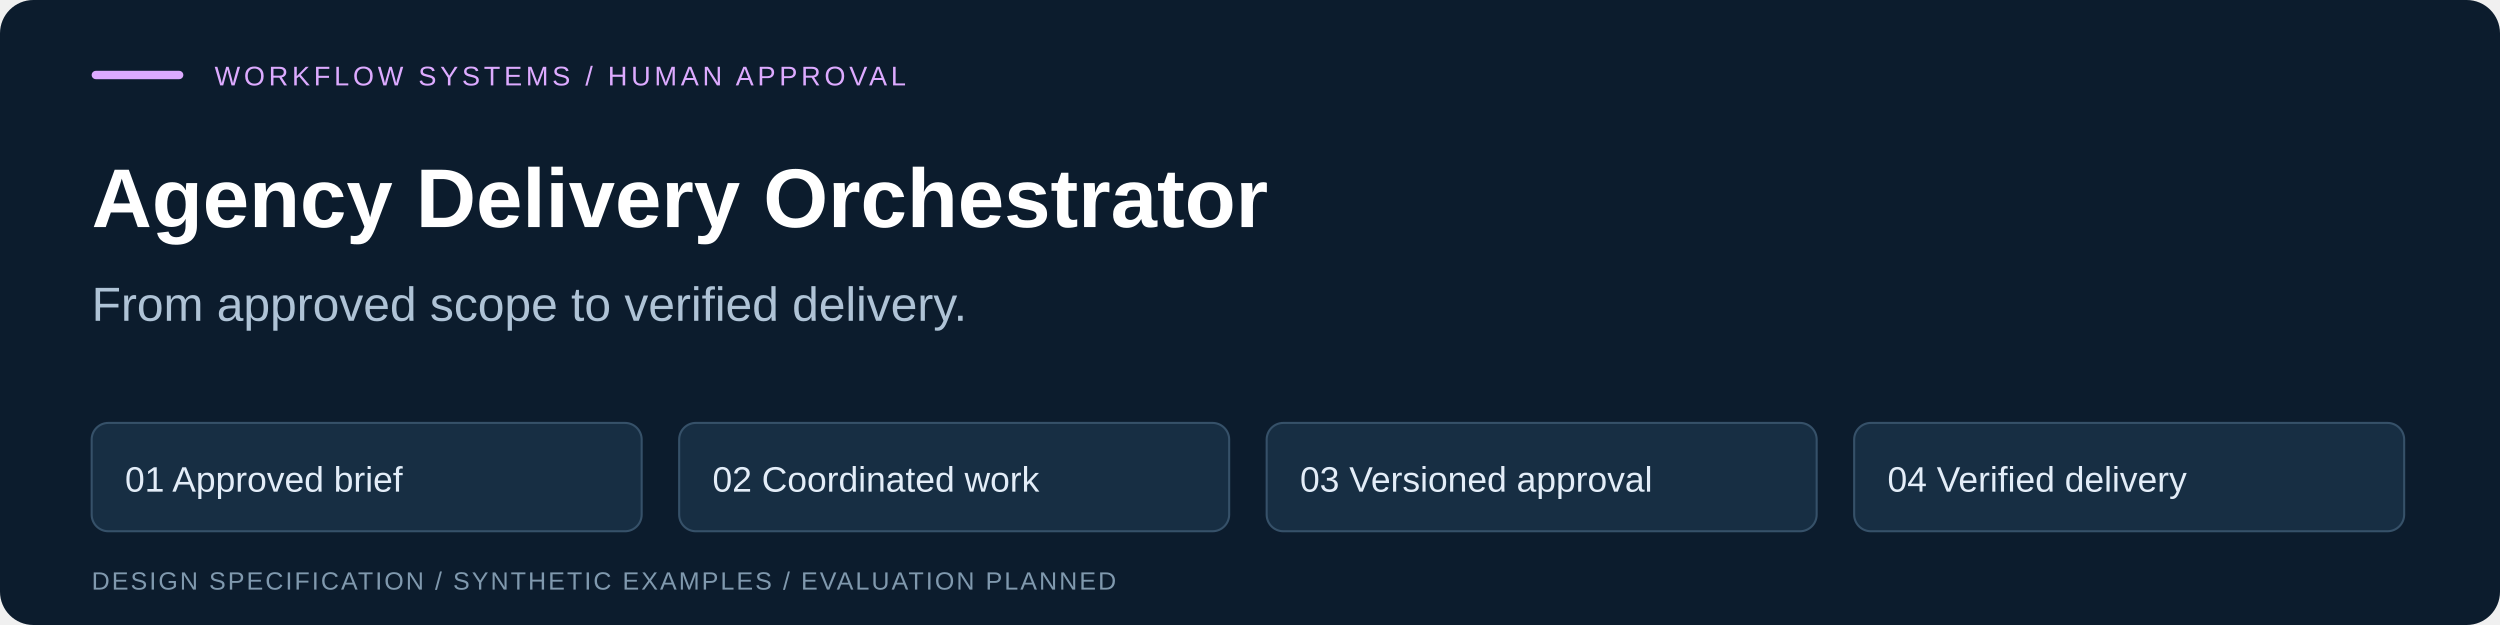
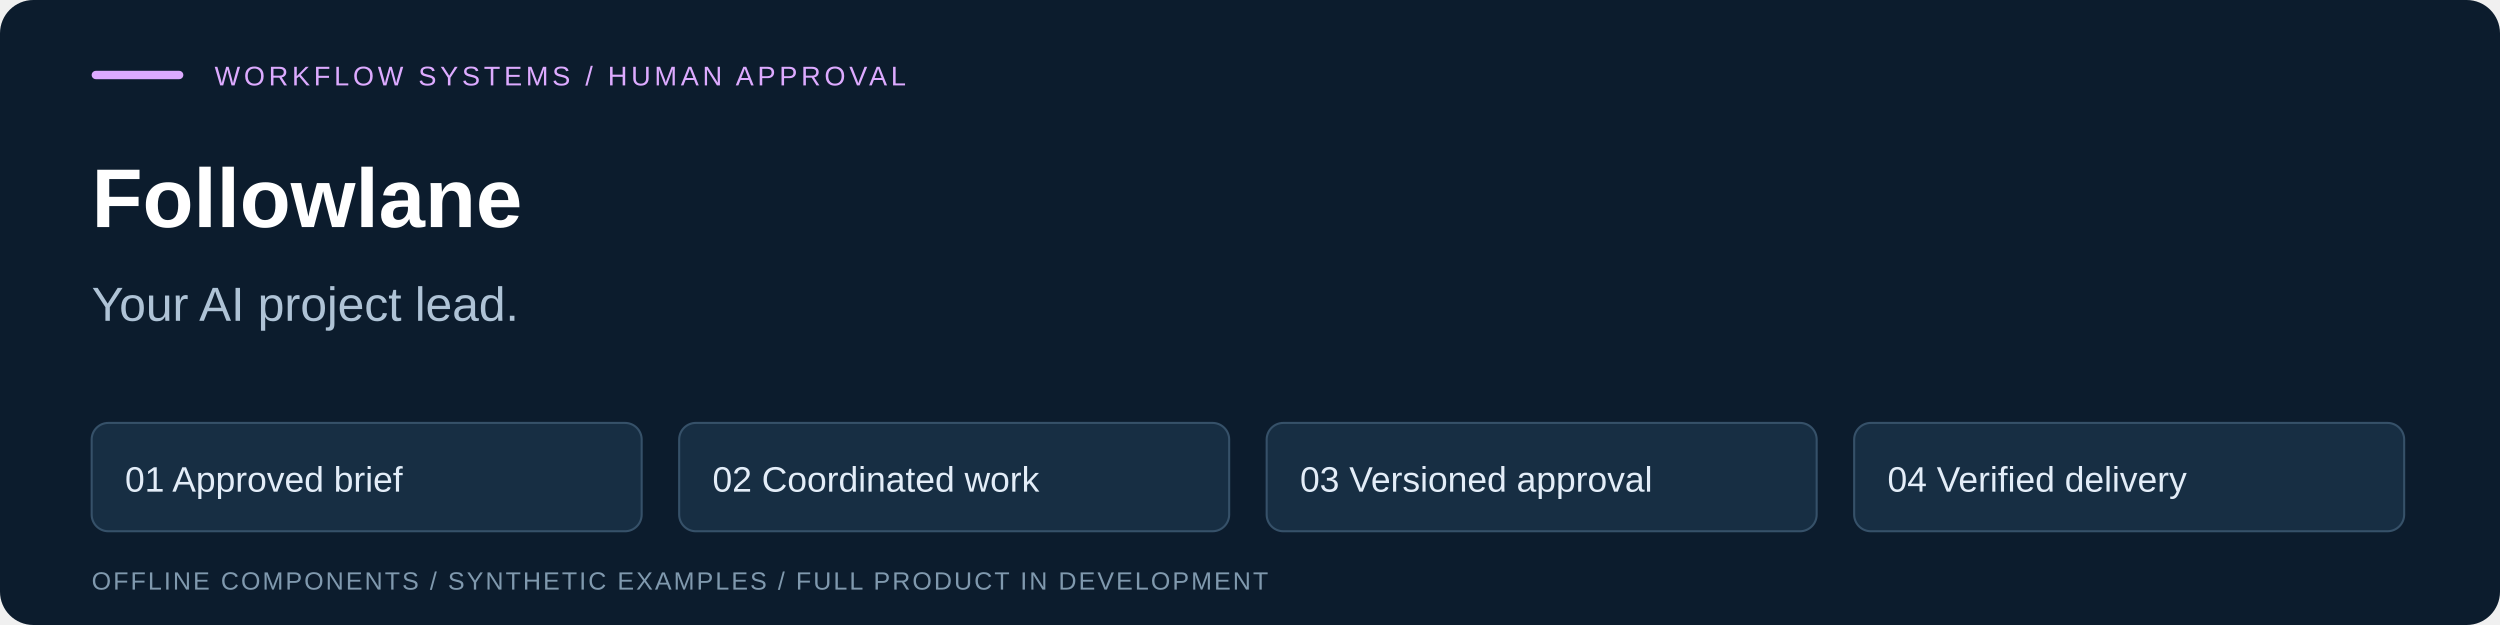
<svg xmlns="http://www.w3.org/2000/svg" width="1200" height="300" viewBox="0 0 1200 300" role="img" aria-labelledby="title desc">
  <rect width="1200" height="300" rx="16" fill="#0c1c2d" />
  <rect x="44" y="34" width="44" height="4" rx="2" fill="#ddaaff" />
  <g font-family="Arial, Helvetica, sans-serif">
    <text x="103" y="41" fill="#ddaaff" font-size="13" letter-spacing="1.8">WORKFLOW SYSTEMS / HUMAN APPROVAL</text>
-     <text x="44" y="109" fill="#ffffff" font-size="40" font-weight="700">Agency Delivery Orchestrator</text>
-     <text x="44" y="154" fill="#afc3d6" font-size="23">From approved scope to verified delivery.</text>
+     <text x="44" y="109" fill="#ffffff" font-size="40" font-weight="700">Followlane</text>
+     <text x="44" y="154" fill="#afc3d6" font-size="23">Your AI project lead.</text>
    <rect x="44" y="203" width="264" height="52" rx="8" fill="#172e43" stroke="#365169" />
    <text x="60" y="236" fill="#e3edf8" font-size="17">01  Approved brief</text>
    <rect x="326" y="203" width="264" height="52" rx="8" fill="#172e43" stroke="#365169" />
    <text x="342" y="236" fill="#e3edf8" font-size="17">02  Coordinated work</text>
    <rect x="608" y="203" width="264" height="52" rx="8" fill="#172e43" stroke="#365169" />
    <text x="624" y="236" fill="#e3edf8" font-size="17">03  Versioned approval</text>
    <rect x="890" y="203" width="264" height="52" rx="8" fill="#172e43" stroke="#365169" />
    <text x="906" y="236" fill="#e3edf8" font-size="17">04  Verified delivery</text>
-     <text x="44" y="283" fill="#8099ae" font-size="12" letter-spacing="1">DESIGN SPECIFICATION / SYNTHETIC EXAMPLES / EVALUATION PLANNED</text>
+     <text x="44" y="283" fill="#8099ae" font-size="12" letter-spacing="1">OFFLINE COMPONENTS / SYNTHETIC EXAMPLES / FULL PRODUCT IN DEVELOPMENT</text>
  </g>
</svg>
